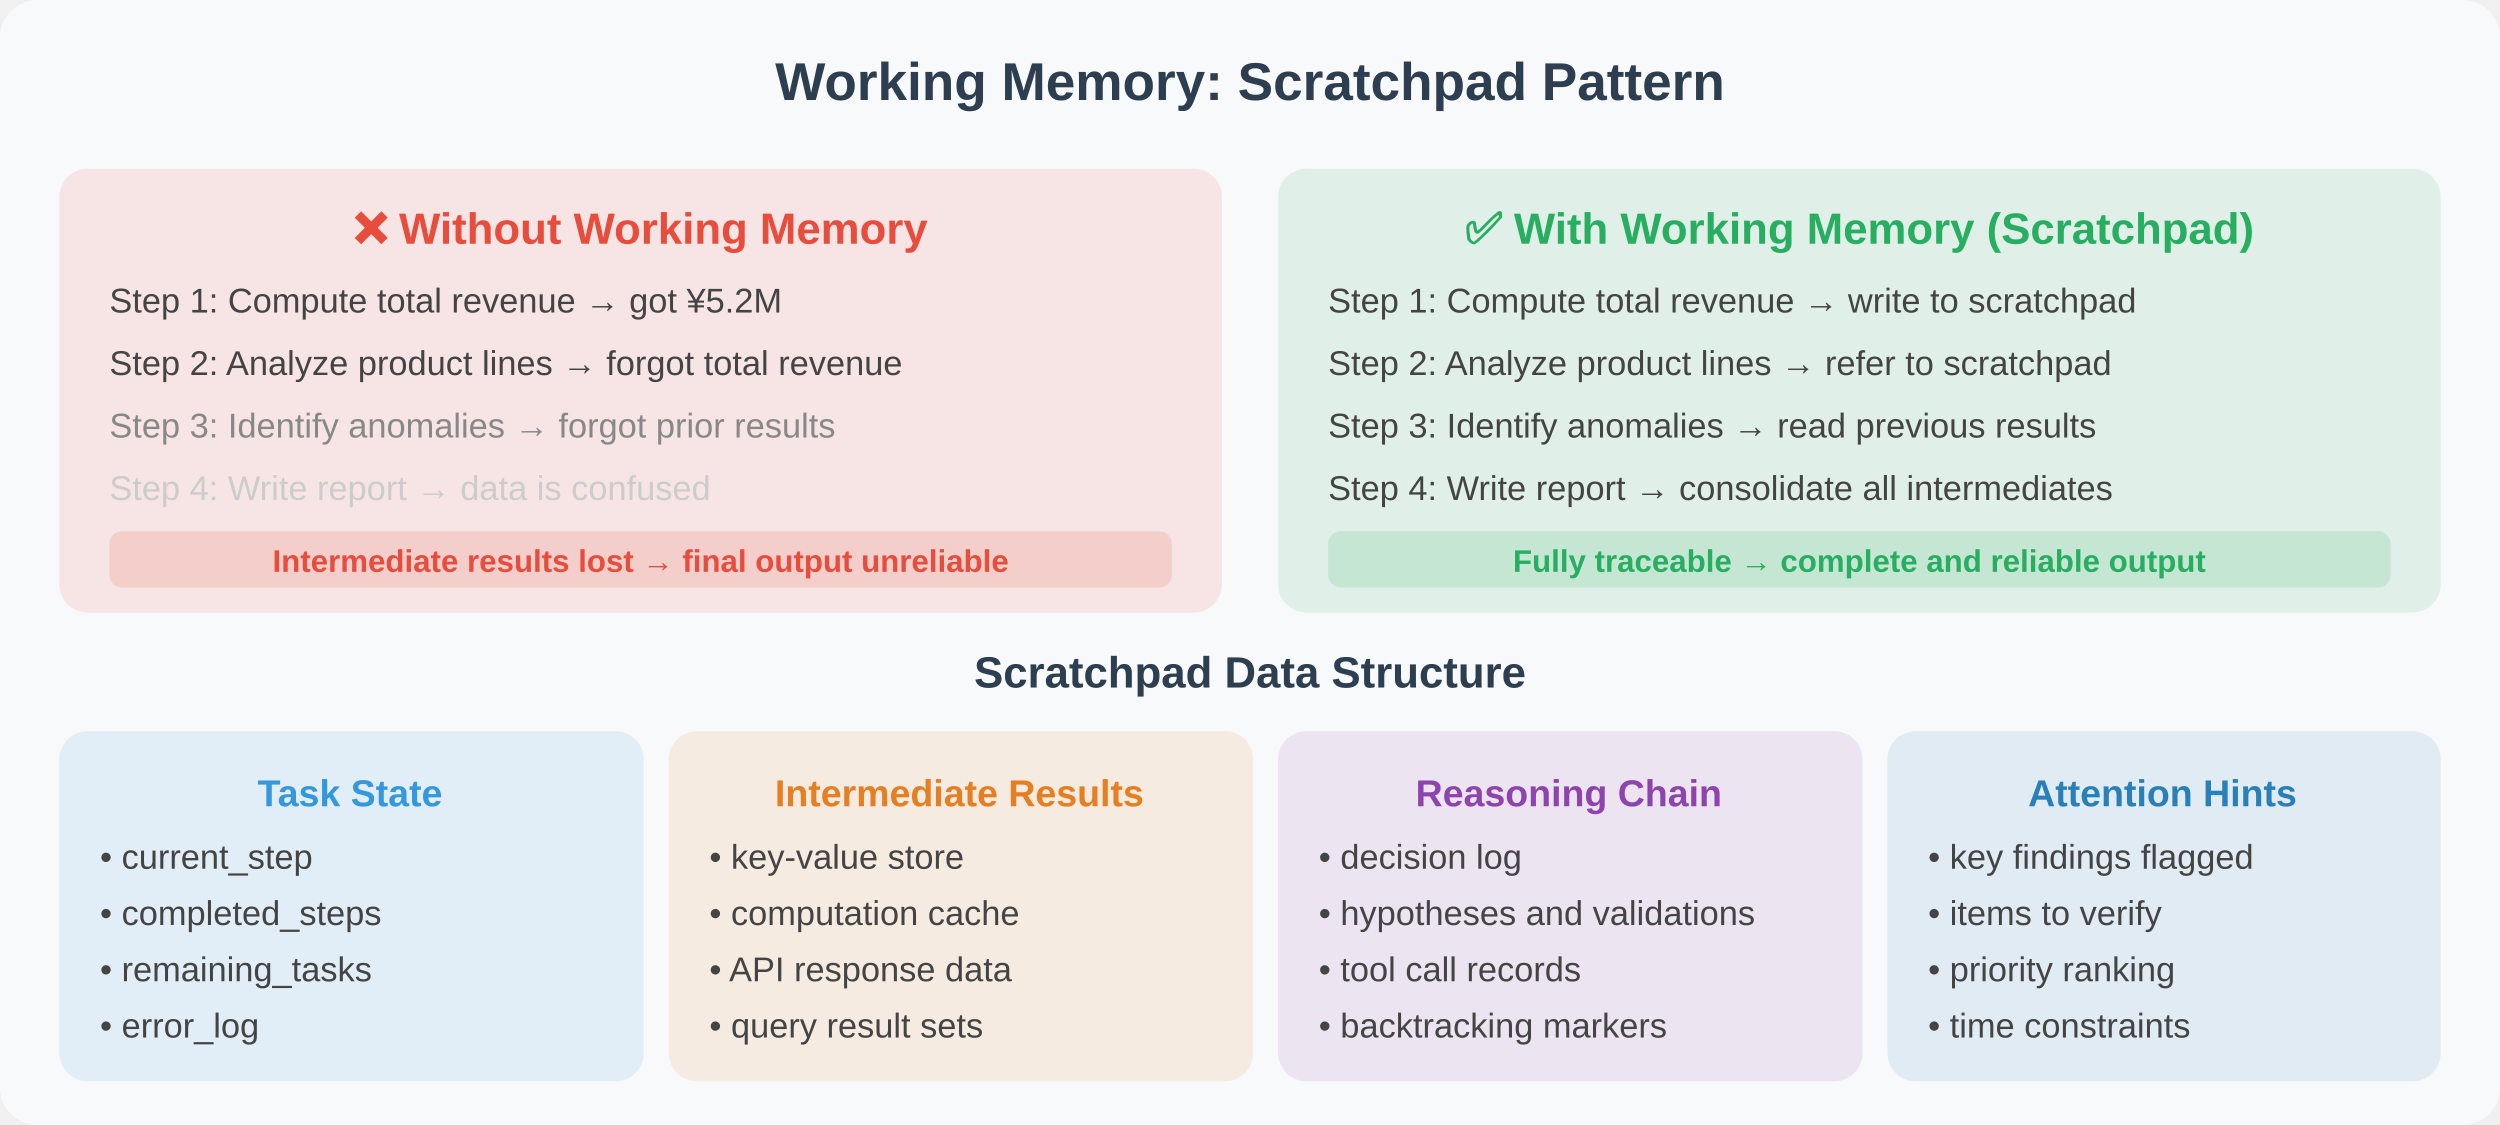
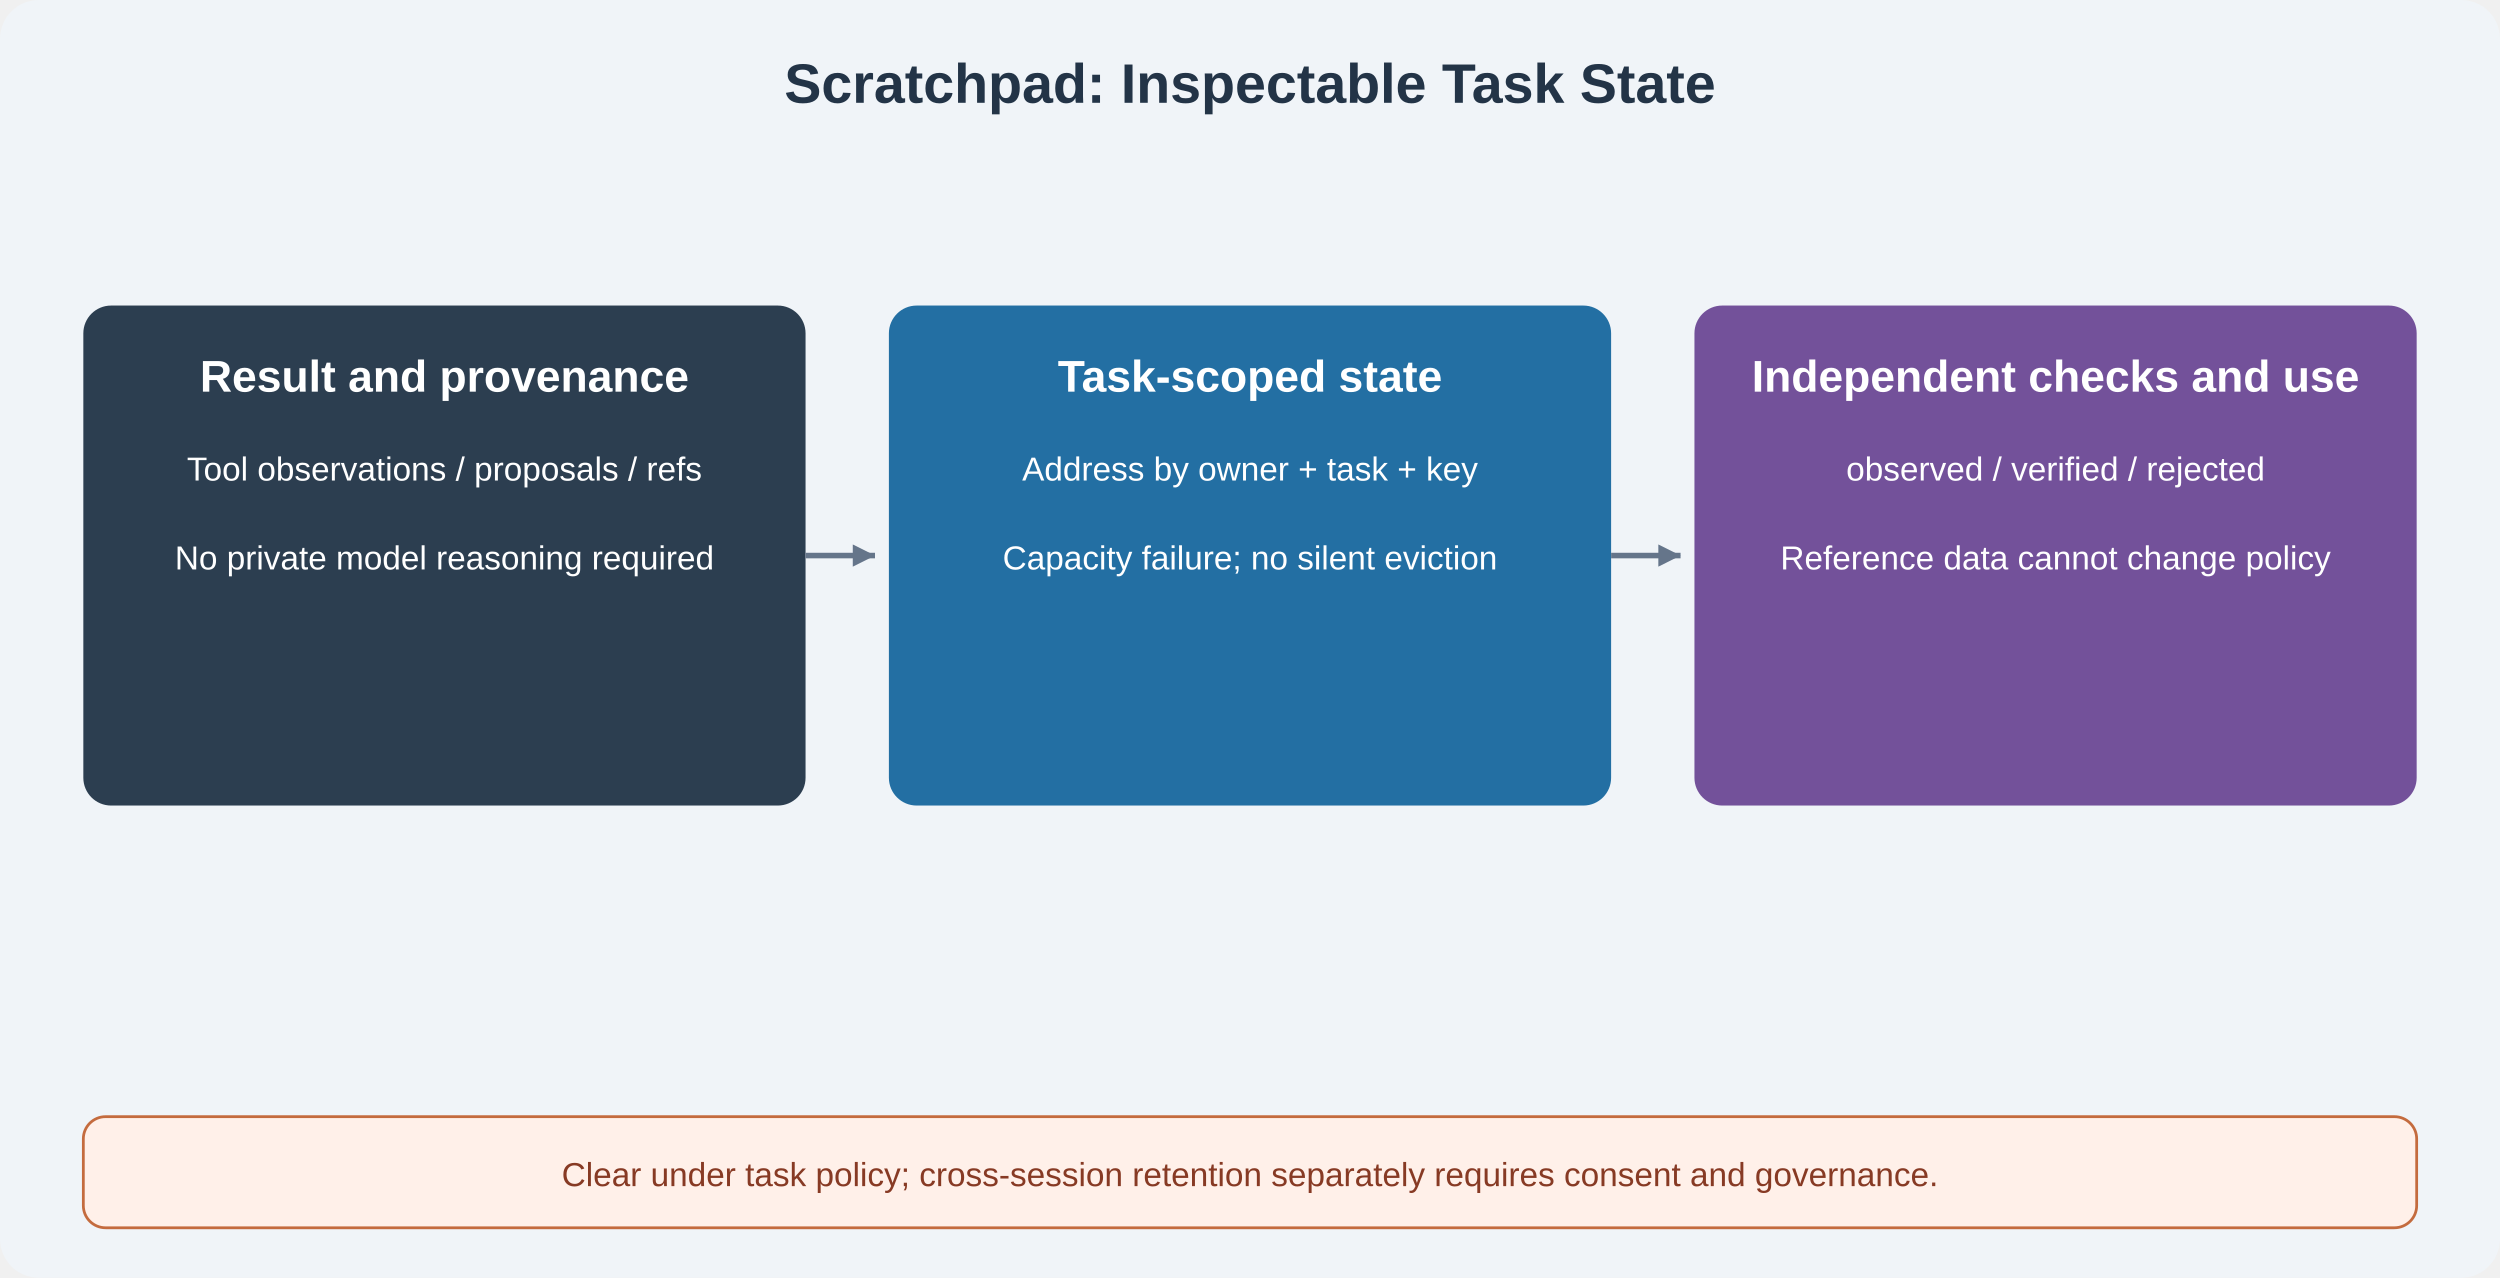
- <svg xmlns="http://www.w3.org/2000/svg" viewBox="0 0 800 360" width="800" height="360">
-   <defs>
-     <style>text { font-family: 'PingFang SC', 'Microsoft YaHei', Arial, sans-serif; }</style>
-     <marker id="wm" markerWidth="8" markerHeight="6" refX="8" refY="3" orient="auto">
-       <path d="M0,0 L8,3 L0,6" fill="#e67e22" />
-     </marker>
-   </defs>
-   <rect width="800" height="360" rx="12" fill="#f8f9fa" />
-   <text x="400" y="32" text-anchor="middle" font-size="17" font-weight="bold" fill="#2c3e50">Working Memory: Scratchpad Pattern</text>
-   <rect x="20" y="55" width="370" height="140" rx="8" fill="#e74c3c" opacity="0.12" stroke="#e74c3c" stroke-width="2" />
-   <text x="205" y="78" text-anchor="middle" font-size="14" font-weight="bold" fill="#e74c3c">❌ Without Working Memory</text>
-   <text x="35" y="100" font-size="11" fill="#444">Step 1: Compute total revenue → got ¥5.2M</text>
-   <text x="35" y="120" font-size="11" fill="#444">Step 2: Analyze product lines → forgot total revenue</text>
-   <text x="35" y="140" font-size="11" fill="#888">Step 3: Identify anomalies → forgot prior results</text>
-   <text x="35" y="160" font-size="11" fill="#ccc">Step 4: Write report → data is confused</text>
-   <rect x="35" y="170" width="340" height="18" rx="4" fill="#e74c3c" opacity="0.15" />
-   <text x="205" y="183" text-anchor="middle" font-size="10" fill="#e74c3c" font-weight="bold">Intermediate results lost → final output unreliable</text>
-   <rect x="410" y="55" width="370" height="140" rx="8" fill="#27ae60" opacity="0.12" stroke="#27ae60" stroke-width="2" />
-   <text x="595" y="78" text-anchor="middle" font-size="14" font-weight="bold" fill="#27ae60">✅ With Working Memory (Scratchpad)</text>
-   <text x="425" y="100" font-size="11" fill="#444">Step 1: Compute total revenue → write to scratchpad</text>
-   <text x="425" y="120" font-size="11" fill="#444">Step 2: Analyze product lines → refer to scratchpad</text>
-   <text x="425" y="140" font-size="11" fill="#444">Step 3: Identify anomalies → read previous results</text>
-   <text x="425" y="160" font-size="11" fill="#444">Step 4: Write report → consolidate all intermediates</text>
-   <rect x="425" y="170" width="340" height="18" rx="4" fill="#27ae60" opacity="0.15" />
-   <text x="595" y="183" text-anchor="middle" font-size="10" fill="#27ae60" font-weight="bold">Fully traceable → complete and reliable output</text>
-   <text x="400" y="220" text-anchor="middle" font-size="14" font-weight="bold" fill="#2c3e50">Scratchpad Data Structure</text>
-   <rect x="20" y="235" width="185" height="110" rx="8" fill="#3498db" opacity="0.12" stroke="#3498db" stroke-width="2" />
-   <text x="112" y="258" text-anchor="middle" font-size="12" font-weight="bold" fill="#3498db">Task State</text>
-   <text x="32" y="278" font-size="11" fill="#444">• current_step</text>
-   <text x="32" y="296" font-size="11" fill="#444">• completed_steps</text>
-   <text x="32" y="314" font-size="11" fill="#444">• remaining_tasks</text>
-   <text x="32" y="332" font-size="11" fill="#444">• error_log</text>
-   <rect x="215" y="235" width="185" height="110" rx="8" fill="#e67e22" opacity="0.12" stroke="#e67e22" stroke-width="2" />
-   <text x="307" y="258" text-anchor="middle" font-size="12" font-weight="bold" fill="#e67e22">Intermediate Results</text>
-   <text x="227" y="278" font-size="11" fill="#444">• key-value store</text>
-   <text x="227" y="296" font-size="11" fill="#444">• computation cache</text>
-   <text x="227" y="314" font-size="11" fill="#444">• API response data</text>
-   <text x="227" y="332" font-size="11" fill="#444">• query result sets</text>
-   <rect x="410" y="235" width="185" height="110" rx="8" fill="#8e44ad" opacity="0.12" stroke="#8e44ad" stroke-width="2" />
-   <text x="502" y="258" text-anchor="middle" font-size="12" font-weight="bold" fill="#8e44ad">Reasoning Chain</text>
-   <text x="422" y="278" font-size="11" fill="#444">• decision log</text>
-   <text x="422" y="296" font-size="11" fill="#444">• hypotheses and validations</text>
-   <text x="422" y="314" font-size="11" fill="#444">• tool call records</text>
-   <text x="422" y="332" font-size="11" fill="#444">• backtracking markers</text>
-   <rect x="605" y="235" width="175" height="110" rx="8" fill="#2980b9" opacity="0.12" stroke="#2980b9" stroke-width="2" />
-   <text x="692" y="258" text-anchor="middle" font-size="12" font-weight="bold" fill="#2980b9">Attention Hints</text>
-   <text x="617" y="278" font-size="11" fill="#444">• key findings flagged</text>
-   <text x="617" y="296" font-size="11" fill="#444">• items to verify</text>
-   <text x="617" y="314" font-size="11" fill="#444">• priority ranking</text>
-   <text x="617" y="332" font-size="11" fill="#444">• time constraints</text>
+ <svg xmlns="http://www.w3.org/2000/svg" viewBox="0 0 900 460" width="900" height="460" role="img" aria-labelledby="title">
+   <style>text { font-family: "PingFang SC", "Microsoft YaHei", Arial, sans-serif; }</style>
+   <rect width="900" height="460" rx="14" fill="#f0f4f8" />
+   <text x="450" y="37" text-anchor="middle" font-size="20" font-weight="bold" fill="#233447">Scratchpad: Inspectable Task State</text>
+   <rect x="30" y="110" width="260" height="180" rx="10" fill="#2c3e50" />
+   <text x="160" y="141" text-anchor="middle" font-size="16" fill="white" font-weight="bold">Result and provenance</text>
+   <text x="160" y="173" text-anchor="middle" font-size="12" fill="white">Tool observations / proposals / refs</text>
+   <text x="160" y="205" text-anchor="middle" font-size="12" fill="white">No private model reasoning required</text>
+   <rect x="320" y="110" width="260" height="180" rx="10" fill="#236fa3" />
+   <text x="450" y="141" text-anchor="middle" font-size="16" fill="white" font-weight="bold">Task-scoped state</text>
+   <text x="450" y="173" text-anchor="middle" font-size="12" fill="white">Address by owner + task + key</text>
+   <text x="450" y="205" text-anchor="middle" font-size="12" fill="white">Capacity failure; no silent eviction</text>
+   <rect x="610" y="110" width="260" height="180" rx="10" fill="#73519a" />
+   <text x="740" y="141" text-anchor="middle" font-size="16" fill="white" font-weight="bold">Independent checks and use</text>
+   <text x="740" y="173" text-anchor="middle" font-size="12" fill="white">observed / verified / rejected</text>
+   <text x="740" y="205" text-anchor="middle" font-size="12" fill="white">Reference data cannot change policy</text>
+   <line x1="290" y1="200" x2="315" y2="200" stroke="#65758a" stroke-width="2" />
+   <polygon points="315,200 307,196 307,204" fill="#65758a" />
+   <line x1="580" y1="200" x2="605" y2="200" stroke="#65758a" stroke-width="2" />
+   <polygon points="605,200 597,196 597,204" fill="#65758a" />
+   <rect x="30" y="402" width="840" height="40" rx="8" fill="#fff0e9" stroke="#c46b3e" />
+   <text x="450" y="427" text-anchor="middle" font-size="12" fill="#873a24">Clear under task policy; cross-session retention separately requires consent and governance.</text>
</svg>
